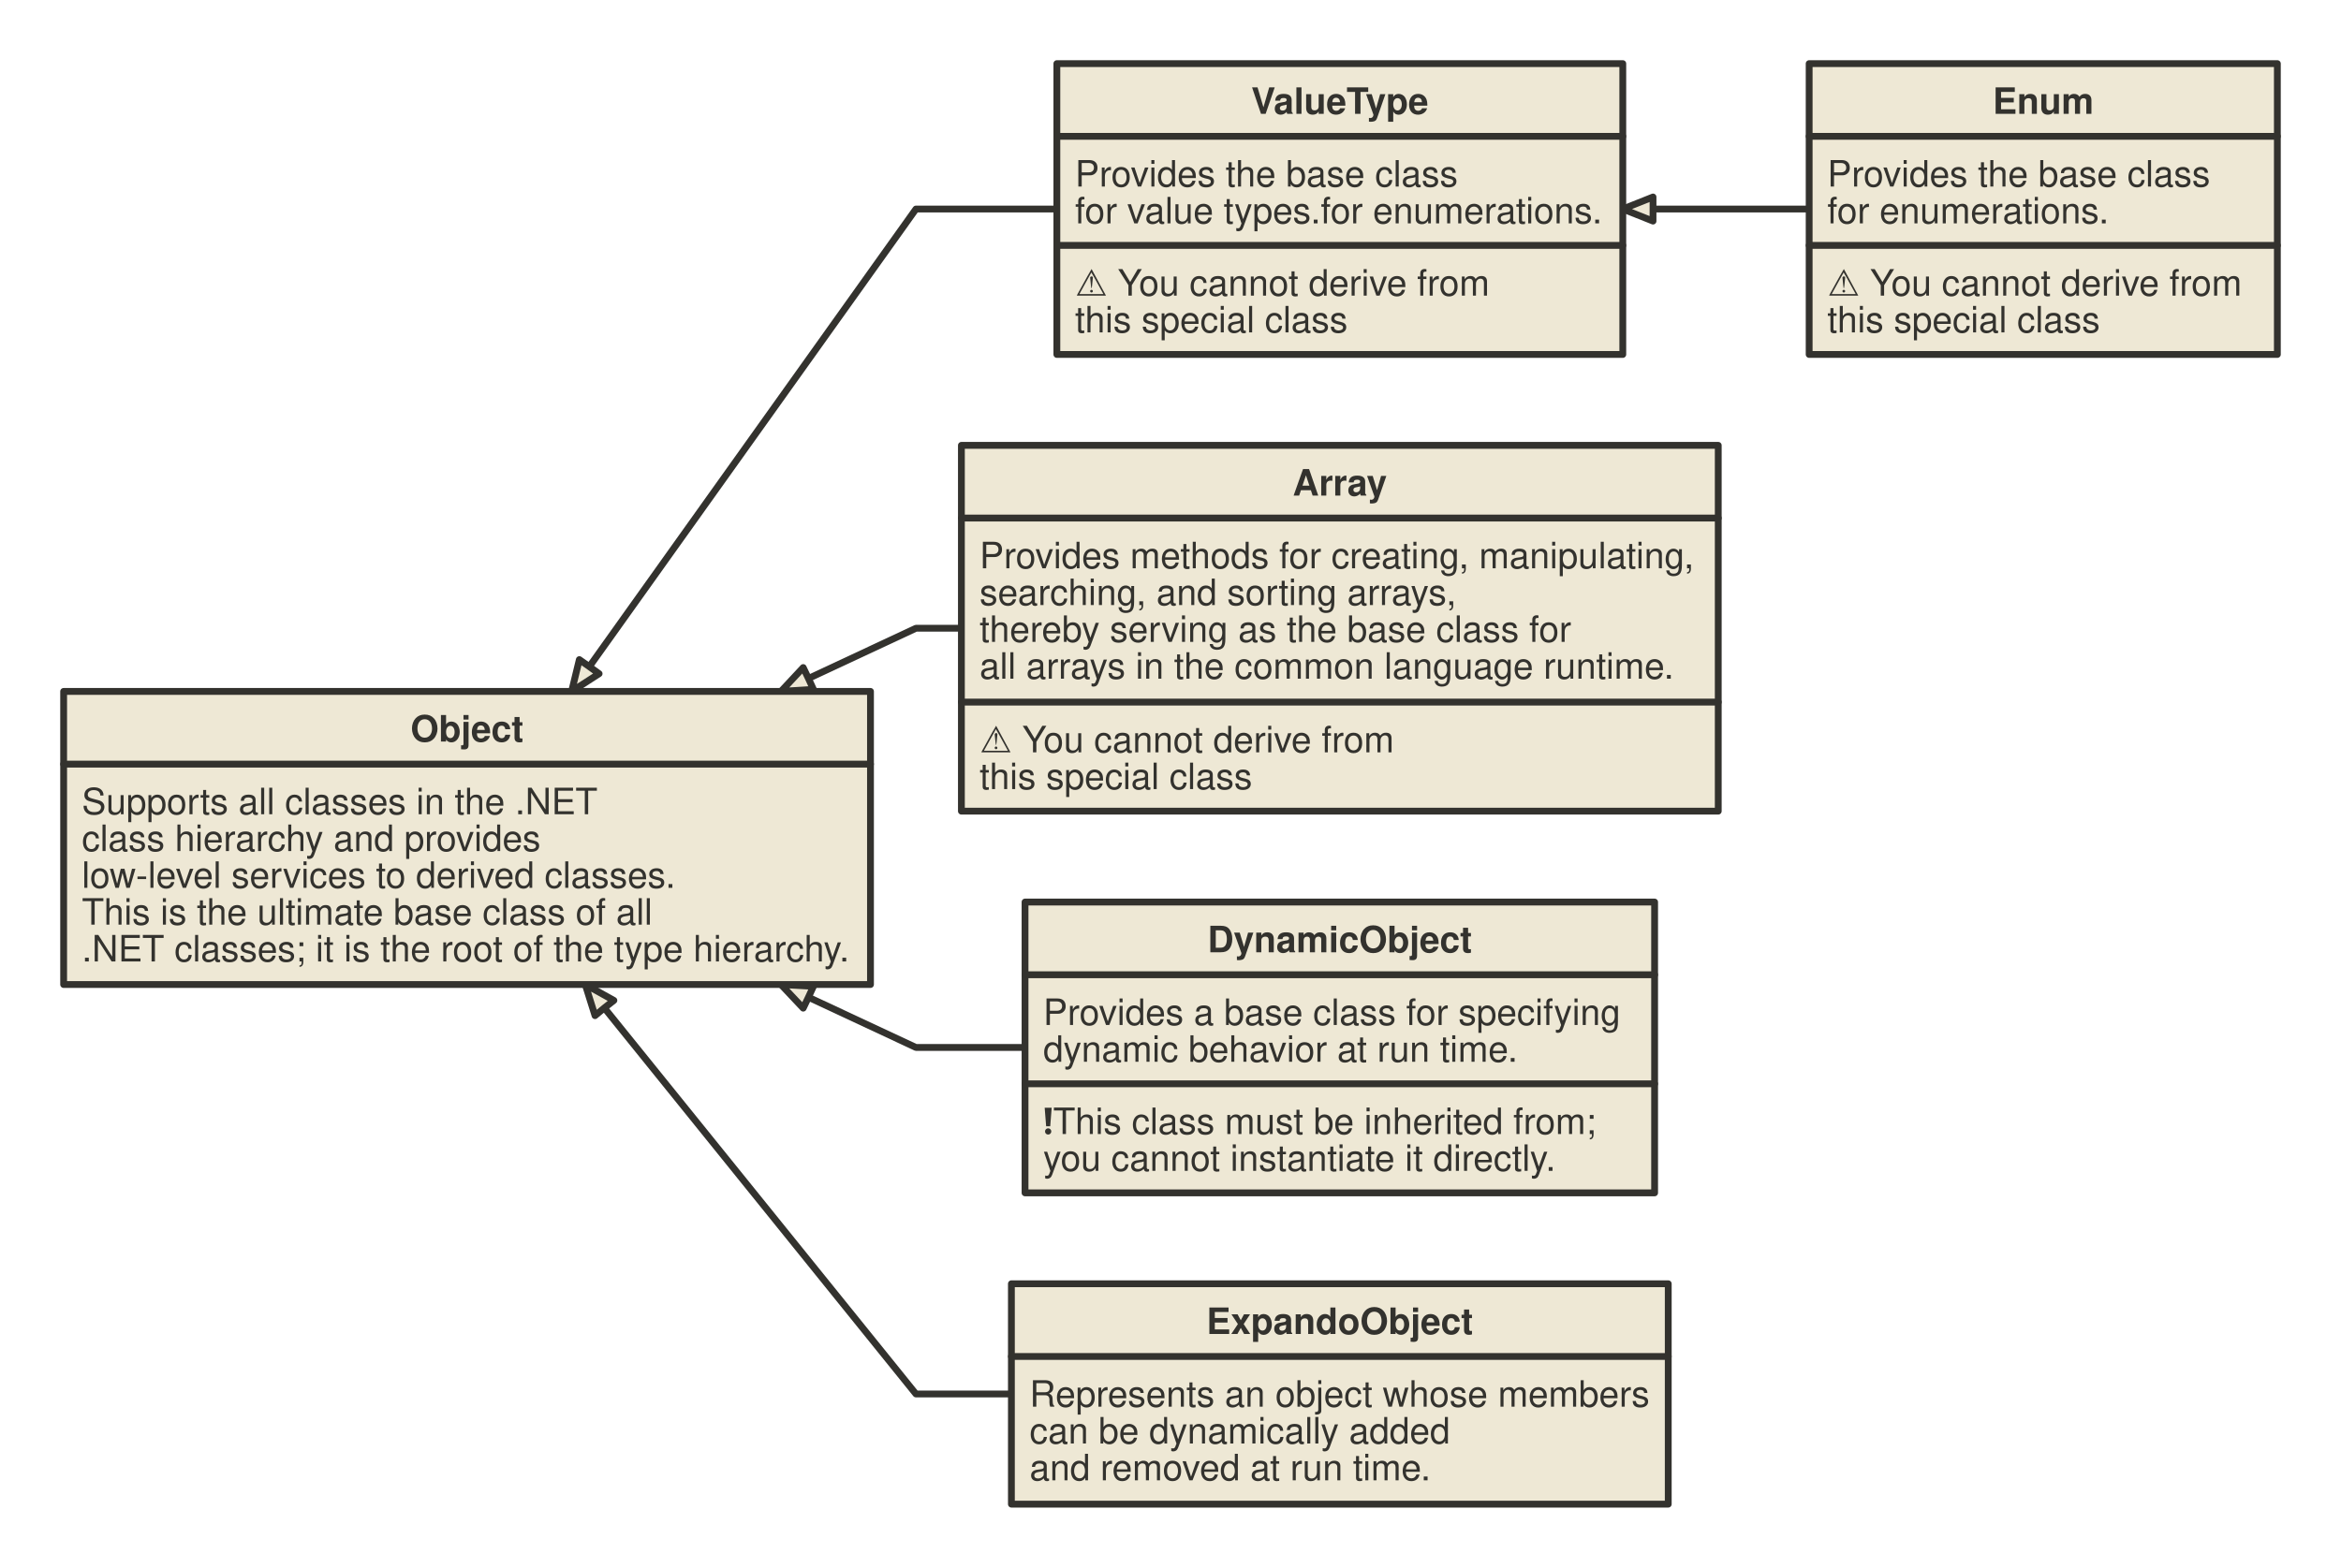
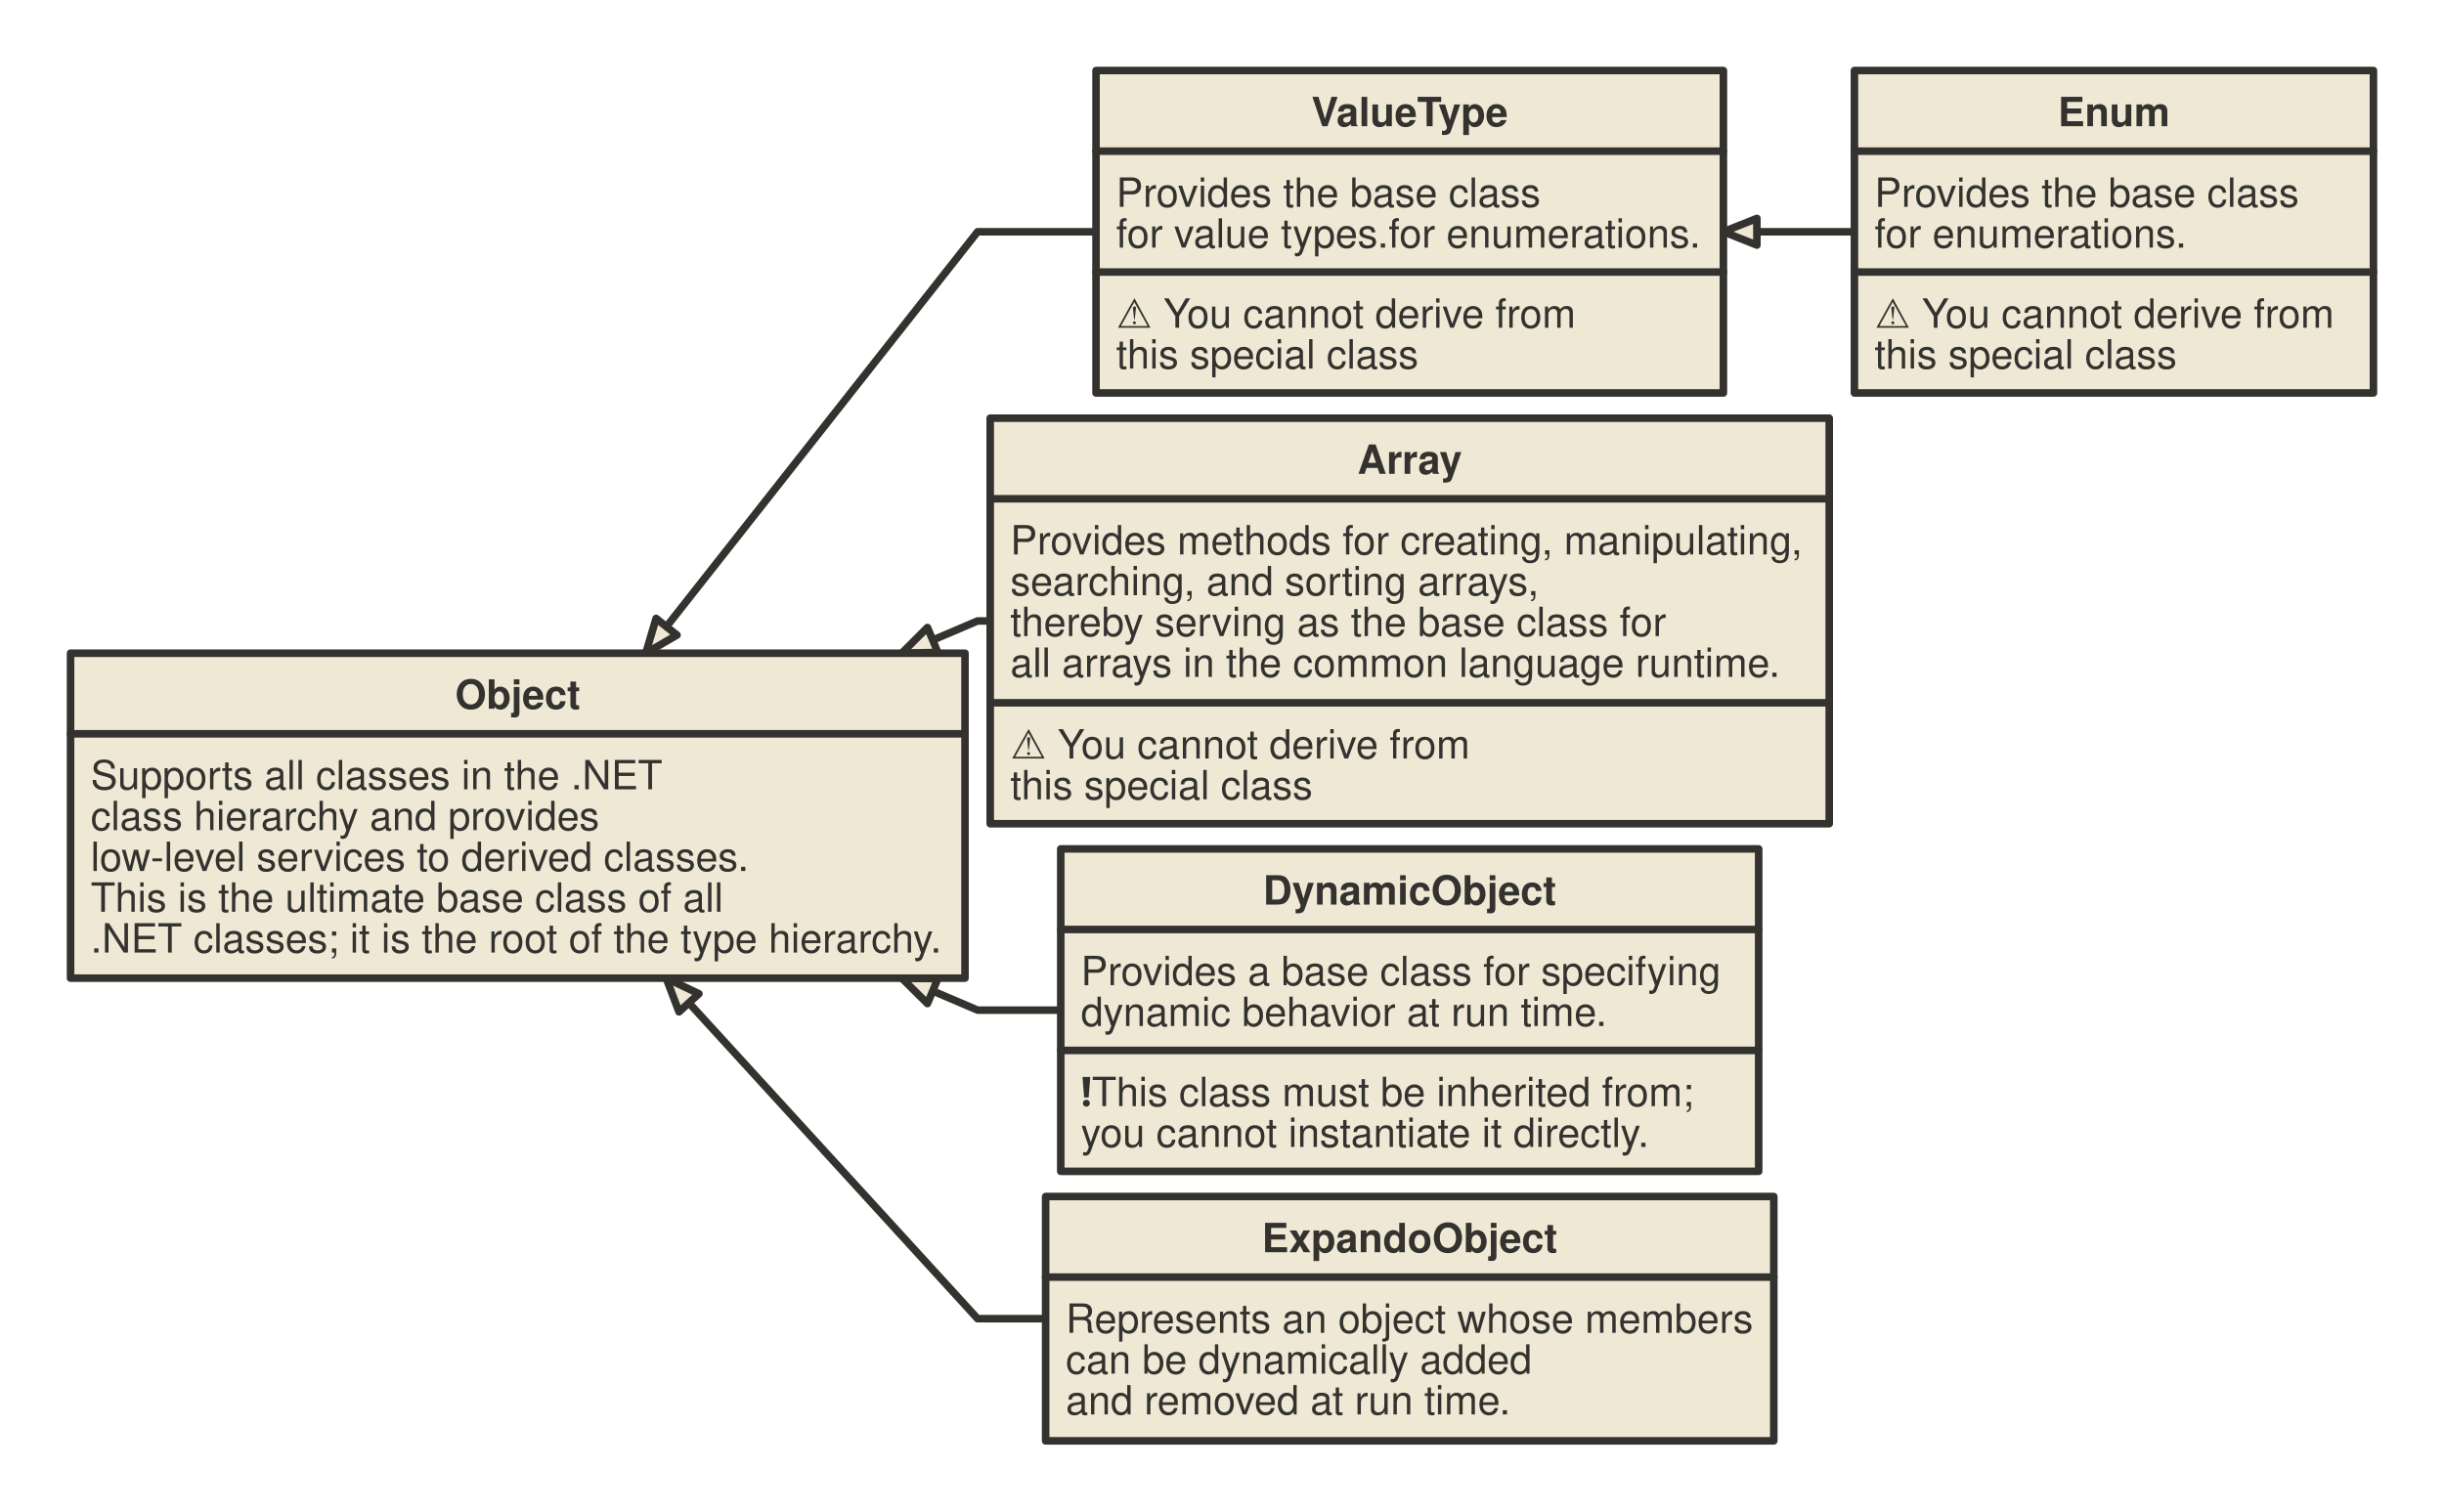
- <svg xmlns="http://www.w3.org/2000/svg" version="1.1" baseProfile="full" width="1030.0" height="690.0" viewBox="0 0 1030 690">
+ <svg xmlns="http://www.w3.org/2000/svg" version="1.1" baseProfile="full" width="970.0" height="600.0" viewBox="0 0 970 600">
  <g stroke-width="1.0" text-align="left" font="12pt Helvetica, Arial, sans-serif" font-size="12pt" font-family="Helvetica" font-weight="normal" font-style="normal">
    <g font-family="Helvetica" font-size="12pt" font-weight="bold" font-style="normal" stroke-width="3.0" stroke-linejoin="round" stroke-linecap="round" stroke="#33322E">
      <g stroke="transparent" fill="transparent">
-         <rect x="0.0" y="0.0" height="690.0" width="1030.0" stroke="none" />
+         <rect x="0.0" y="0.0" height="600.0" width="970.0" stroke="none" />
      </g>
      <g transform="translate(8, 8)" fill="#33322E">
        <g transform="translate(20, 20)" fill="#eee8d5" font-family="Helvetica" font-size="12pt" font-weight="normal" font-style="normal">
-           <path d="M231.3 265.4 L375 64 L437 64 L437.0 64.0 " fill="none" />
-           <path d="M226.9 262.3 L231.3 265.4 L235.6 268.5 L223.5 276.3 Z" />
-           <path d="M699.3 64.0 L748 64 L768 64 L768.0 64.0 " fill="none" />
-           <path d="M699.3 58.7 L699.3 64.0 L699.3 69.3 L686.0 64.0 Z" />
-           <path d="M327.7 270.6 L375 248.5 L395 248.5 L395.0 248.5 " fill="none" />
-           <path d="M325.4 265.8 L327.7 270.6 L329.9 275.4 L315.6 276.3 Z" />
-           <path d="M327.7 410.9 L375 433 L423 433 L423.0 433.0 " fill="none" />
-           <path d="M329.9 406.1 L327.7 410.9 L325.4 415.7 L315.6 405.3 Z" />
-           <path d="M237.9 415.6 L375 585.5 L417 585.5 L417.0 585.5 " fill="none" />
-           <path d="M242.1 412.3 L237.9 415.6 L233.8 419.0 L229.5 405.3 Z" />
+           <path d="M236.5 220.8 L360 64 L407 64 L407.0 64.0 " fill="none" />
+           <path d="M232.4 217.5 L236.5 220.8 L240.7 224.1 L228.3 231.3 Z" />
+           <path d="M669.3 64.0 L703 64 L708 64 L708.0 64.0 " fill="none" />
+           <path d="M669.3 58.7 L669.3 64.0 L669.3 69.3 L656.0 64.0 Z" />
+           <path d="M342.2 226.1 L360 218.5 L365 218.5 L365.0 218.5 " fill="none" />
+           <path d="M340.1 221.1 L342.2 226.1 L344.2 231.0 L329.9 231.3 Z" />
+           <path d="M342.2 365.4 L360 373 L393 373 L393.0 373.0 " fill="none" />
+           <path d="M344.2 360.5 L342.2 365.4 L340.1 370.4 L329.9 360.3 Z" />
+           <path d="M245.4 370.1 L360 495.5 L387 495.5 L387.0 495.5 " fill="none" />
+           <path d="M249.4 366.5 L245.4 370.1 L241.5 373.7 L236.4 360.3 Z" />
          <g data-name="Object">
            <g fill="#eee8d5" stroke="#33322E" data-name="Object">
-               <rect x="0.0" y="276.3" height="129.0" width="355.0" data-name="Object" />
-               <path d="M0.0 308.3 L355.0 308.3" fill="none" data-name="Object" />
+               <rect x="0.0" y="231.3" height="129.0" width="355.0" data-name="Object" />
+               <path d="M0.0 263.3 L355.0 263.3" fill="none" data-name="Object" />
            </g>
-             <g transform="translate(0, 276.25)" font-family="Helvetica" font-size="12pt" font-weight="bold" font-style="normal" data-name="Object">
+             <g transform="translate(0, 231.25)" font-family="Helvetica" font-size="12pt" font-weight="bold" font-style="normal" data-name="Object">
              <g transform="translate(8, 8)" fill="#33322E" text-align="center" data-name="Object">
                <text x="169.5" y="14.1" stroke="none" text-anchor="middle" data-name="Object">Object</text>
              </g>
            </g>
-             <g transform="translate(0, 308.25)" font-family="Helvetica" font-size="12pt" font-weight="normal" font-style="normal" data-name="Object">
+             <g transform="translate(0, 263.25)" font-family="Helvetica" font-size="12pt" font-weight="normal" font-style="normal" data-name="Object">
              <g transform="translate(8, 8)" fill="#33322E" text-align="left" data-name="Object">
                <text x="0.0" y="14.1" stroke="none" data-name="Object">Supports all classes in the .NET</text>
                <text x="0.0" y="30.3" stroke="none" data-name="Object">class hierarchy and provides</text>
                <text x="0.0" y="46.5" stroke="none" data-name="Object">low-level services to derived classes.</text>
                <text x="0.0" y="62.7" stroke="none" data-name="Object">This is the ultimate base class of all</text>
                <text x="0.0" y="78.9" stroke="none" data-name="Object">.NET classes; it is the root of the type hierarchy.</text>
              </g>
            </g>
          </g>
          <g data-name="ValueType">
            <g fill="#eee8d5" stroke="#33322E" data-name="ValueType">
-               <rect x="437.0" y="0.0" height="128.0" width="249.0" data-name="ValueType" />
-               <path d="M437.0 32.0 L686.0 32.0" fill="none" data-name="ValueType" />
-               <path d="M437.0 80.0 L686.0 80.0" fill="none" data-name="ValueType" />
+               <rect x="407.0" y="0.0" height="128.0" width="249.0" data-name="ValueType" />
+               <path d="M407.0 32.0 L656.0 32.0" fill="none" data-name="ValueType" />
+               <path d="M407.0 80.0 L656.0 80.0" fill="none" data-name="ValueType" />
            </g>
-             <g transform="translate(437, 0)" font-family="Helvetica" font-size="12pt" font-weight="bold" font-style="normal" data-name="ValueType">
+             <g transform="translate(407, 0)" font-family="Helvetica" font-size="12pt" font-weight="bold" font-style="normal" data-name="ValueType">
              <g transform="translate(8, 8)" fill="#33322E" text-align="center" data-name="ValueType">
                <text x="116.5" y="14.1" stroke="none" text-anchor="middle" data-name="ValueType">ValueType</text>
              </g>
            </g>
-             <g transform="translate(437, 32)" font-family="Helvetica" font-size="12pt" font-weight="normal" font-style="normal" data-name="ValueType">
+             <g transform="translate(407, 32)" font-family="Helvetica" font-size="12pt" font-weight="normal" font-style="normal" data-name="ValueType">
              <g transform="translate(8, 8)" fill="#33322E" text-align="left" data-name="ValueType">
                <text x="0.0" y="14.1" stroke="none" data-name="ValueType">Provides the base class</text>
                <text x="0.0" y="30.3" stroke="none" data-name="ValueType">for value types.for enumerations.</text>
              </g>
            </g>
-             <g transform="translate(437, 80)" font-family="Helvetica" font-size="12pt" font-weight="normal" font-style="normal" data-name="ValueType">
+             <g transform="translate(407, 80)" font-family="Helvetica" font-size="12pt" font-weight="normal" font-style="normal" data-name="ValueType">
              <g transform="translate(8, 8)" fill="#33322E" text-align="left" data-name="ValueType">
                <text x="0.0" y="14.1" stroke="none" data-name="ValueType">⚠️ You cannot derive from</text>
                <text x="0.0" y="30.3" stroke="none" data-name="ValueType">this special class</text>
              </g>
            </g>
          </g>
          <g data-name="Enum">
            <g fill="#eee8d5" stroke="#33322E" data-name="Enum">
-               <rect x="768.0" y="0.0" height="128.0" width="206.0" data-name="Enum" />
-               <path d="M768.0 32.0 L974.0 32.0" fill="none" data-name="Enum" />
-               <path d="M768.0 80.0 L974.0 80.0" fill="none" data-name="Enum" />
+               <rect x="708.0" y="0.0" height="128.0" width="206.0" data-name="Enum" />
+               <path d="M708.0 32.0 L914.0 32.0" fill="none" data-name="Enum" />
+               <path d="M708.0 80.0 L914.0 80.0" fill="none" data-name="Enum" />
            </g>
-             <g transform="translate(768, 0)" font-family="Helvetica" font-size="12pt" font-weight="bold" font-style="normal" data-name="Enum">
+             <g transform="translate(708, 0)" font-family="Helvetica" font-size="12pt" font-weight="bold" font-style="normal" data-name="Enum">
              <g transform="translate(8, 8)" fill="#33322E" text-align="center" data-name="Enum">
                <text x="95.0" y="14.1" stroke="none" text-anchor="middle" data-name="Enum">Enum</text>
              </g>
            </g>
-             <g transform="translate(768, 32)" font-family="Helvetica" font-size="12pt" font-weight="normal" font-style="normal" data-name="Enum">
+             <g transform="translate(708, 32)" font-family="Helvetica" font-size="12pt" font-weight="normal" font-style="normal" data-name="Enum">
              <g transform="translate(8, 8)" fill="#33322E" text-align="left" data-name="Enum">
                <text x="0.0" y="14.1" stroke="none" data-name="Enum">Provides the base class</text>
                <text x="0.0" y="30.3" stroke="none" data-name="Enum">for enumerations.</text>
              </g>
            </g>
-             <g transform="translate(768, 80)" font-family="Helvetica" font-size="12pt" font-weight="normal" font-style="normal" data-name="Enum">
+             <g transform="translate(708, 80)" font-family="Helvetica" font-size="12pt" font-weight="normal" font-style="normal" data-name="Enum">
              <g transform="translate(8, 8)" fill="#33322E" text-align="left" data-name="Enum">
                <text x="0.0" y="14.1" stroke="none" data-name="Enum">⚠️ You cannot derive from</text>
                <text x="0.0" y="30.3" stroke="none" data-name="Enum">this special class</text>
              </g>
            </g>
          </g>
          <g data-name="Array">
            <g fill="#eee8d5" stroke="#33322E" data-name="Array">
-               <rect x="395.0" y="168.0" height="161.0" width="333.0" data-name="Array" />
-               <path d="M395.0 200.0 L728.0 200.0" fill="none" data-name="Array" />
-               <path d="M395.0 281.0 L728.0 281.0" fill="none" data-name="Array" />
+               <rect x="365.0" y="138.0" height="161.0" width="333.0" data-name="Array" />
+               <path d="M365.0 170.0 L698.0 170.0" fill="none" data-name="Array" />
+               <path d="M365.0 251.0 L698.0 251.0" fill="none" data-name="Array" />
            </g>
-             <g transform="translate(395, 168)" font-family="Helvetica" font-size="12pt" font-weight="bold" font-style="normal" data-name="Array">
+             <g transform="translate(365, 138)" font-family="Helvetica" font-size="12pt" font-weight="bold" font-style="normal" data-name="Array">
              <g transform="translate(8, 8)" fill="#33322E" text-align="center" data-name="Array">
                <text x="158.5" y="14.1" stroke="none" text-anchor="middle" data-name="Array">Array</text>
              </g>
            </g>
-             <g transform="translate(395, 200)" font-family="Helvetica" font-size="12pt" font-weight="normal" font-style="normal" data-name="Array">
+             <g transform="translate(365, 170)" font-family="Helvetica" font-size="12pt" font-weight="normal" font-style="normal" data-name="Array">
              <g transform="translate(8, 8)" fill="#33322E" text-align="left" data-name="Array">
                <text x="0.0" y="14.1" stroke="none" data-name="Array">Provides methods for creating, manipulating,</text>
                <text x="0.0" y="30.3" stroke="none" data-name="Array">searching, and sorting arrays,</text>
                <text x="0.0" y="46.5" stroke="none" data-name="Array">thereby serving as the base class  for</text>
                <text x="0.0" y="62.7" stroke="none" data-name="Array">all arrays in the common language runtime.</text>
              </g>
            </g>
-             <g transform="translate(395, 281)" font-family="Helvetica" font-size="12pt" font-weight="normal" font-style="normal" data-name="Array">
+             <g transform="translate(365, 251)" font-family="Helvetica" font-size="12pt" font-weight="normal" font-style="normal" data-name="Array">
              <g transform="translate(8, 8)" fill="#33322E" text-align="left" data-name="Array">
                <text x="0.0" y="14.1" stroke="none" data-name="Array">⚠️ You cannot derive from</text>
                <text x="0.0" y="30.3" stroke="none" data-name="Array">this special class</text>
              </g>
            </g>
          </g>
          <g data-name="DynamicObject">
            <g fill="#eee8d5" stroke="#33322E" data-name="DynamicObject">
-               <rect x="423.0" y="369.0" height="128.0" width="277.0" data-name="DynamicObject" />
-               <path d="M423.0 401.0 L700.0 401.0" fill="none" data-name="DynamicObject" />
-               <path d="M423.0 449.0 L700.0 449.0" fill="none" data-name="DynamicObject" />
+               <rect x="393.0" y="309.0" height="128.0" width="277.0" data-name="DynamicObject" />
+               <path d="M393.0 341.0 L670.0 341.0" fill="none" data-name="DynamicObject" />
+               <path d="M393.0 389.0 L670.0 389.0" fill="none" data-name="DynamicObject" />
            </g>
-             <g transform="translate(423, 369)" font-family="Helvetica" font-size="12pt" font-weight="bold" font-style="normal" data-name="DynamicObject">
+             <g transform="translate(393, 309)" font-family="Helvetica" font-size="12pt" font-weight="bold" font-style="normal" data-name="DynamicObject">
              <g transform="translate(8, 8)" fill="#33322E" text-align="center" data-name="DynamicObject">
                <text x="130.5" y="14.1" stroke="none" text-anchor="middle" data-name="DynamicObject">DynamicObject</text>
              </g>
            </g>
-             <g transform="translate(423, 401)" font-family="Helvetica" font-size="12pt" font-weight="normal" font-style="normal" data-name="DynamicObject">
+             <g transform="translate(393, 341)" font-family="Helvetica" font-size="12pt" font-weight="normal" font-style="normal" data-name="DynamicObject">
              <g transform="translate(8, 8)" fill="#33322E" text-align="left" data-name="DynamicObject">
                <text x="0.0" y="14.1" stroke="none" data-name="DynamicObject">Provides a base class for specifying</text>
                <text x="0.0" y="30.3" stroke="none" data-name="DynamicObject">dynamic behavior at run time.</text>
              </g>
            </g>
-             <g transform="translate(423, 449)" font-family="Helvetica" font-size="12pt" font-weight="normal" font-style="normal" data-name="DynamicObject">
+             <g transform="translate(393, 389)" font-family="Helvetica" font-size="12pt" font-weight="normal" font-style="normal" data-name="DynamicObject">
              <g transform="translate(8, 8)" fill="#33322E" text-align="left" data-name="DynamicObject">
                <text x="0.0" y="14.1" stroke="none" data-name="DynamicObject">❗This class must be inherited from;</text>
                <text x="0.0" y="30.3" stroke="none" data-name="DynamicObject">you cannot instantiate it directly.</text>
              </g>
            </g>
          </g>
          <g data-name="ExpandoObject">
            <g fill="#eee8d5" stroke="#33322E" data-name="ExpandoObject">
-               <rect x="417.0" y="537.0" height="97.0" width="289.0" data-name="ExpandoObject" />
-               <path d="M417.0 569.0 L706.0 569.0" fill="none" data-name="ExpandoObject" />
+               <rect x="387.0" y="447.0" height="97.0" width="289.0" data-name="ExpandoObject" />
+               <path d="M387.0 479.0 L676.0 479.0" fill="none" data-name="ExpandoObject" />
            </g>
-             <g transform="translate(417, 537)" font-family="Helvetica" font-size="12pt" font-weight="bold" font-style="normal" data-name="ExpandoObject">
+             <g transform="translate(387, 447)" font-family="Helvetica" font-size="12pt" font-weight="bold" font-style="normal" data-name="ExpandoObject">
              <g transform="translate(8, 8)" fill="#33322E" text-align="center" data-name="ExpandoObject">
                <text x="136.5" y="14.1" stroke="none" text-anchor="middle" data-name="ExpandoObject">ExpandoObject</text>
              </g>
            </g>
-             <g transform="translate(417, 569)" font-family="Helvetica" font-size="12pt" font-weight="normal" font-style="normal" data-name="ExpandoObject">
+             <g transform="translate(387, 479)" font-family="Helvetica" font-size="12pt" font-weight="normal" font-style="normal" data-name="ExpandoObject">
              <g transform="translate(8, 8)" fill="#33322E" text-align="left" data-name="ExpandoObject">
                <text x="0.0" y="14.1" stroke="none" data-name="ExpandoObject">Represents an object whose members</text>
                <text x="0.0" y="30.3" stroke="none" data-name="ExpandoObject">can be dynamically added</text>
                <text x="0.0" y="46.5" stroke="none" data-name="ExpandoObject">and removed at run time.</text>
              </g>
            </g>
          </g>
        </g>
      </g>
    </g>
  </g>
</svg>
